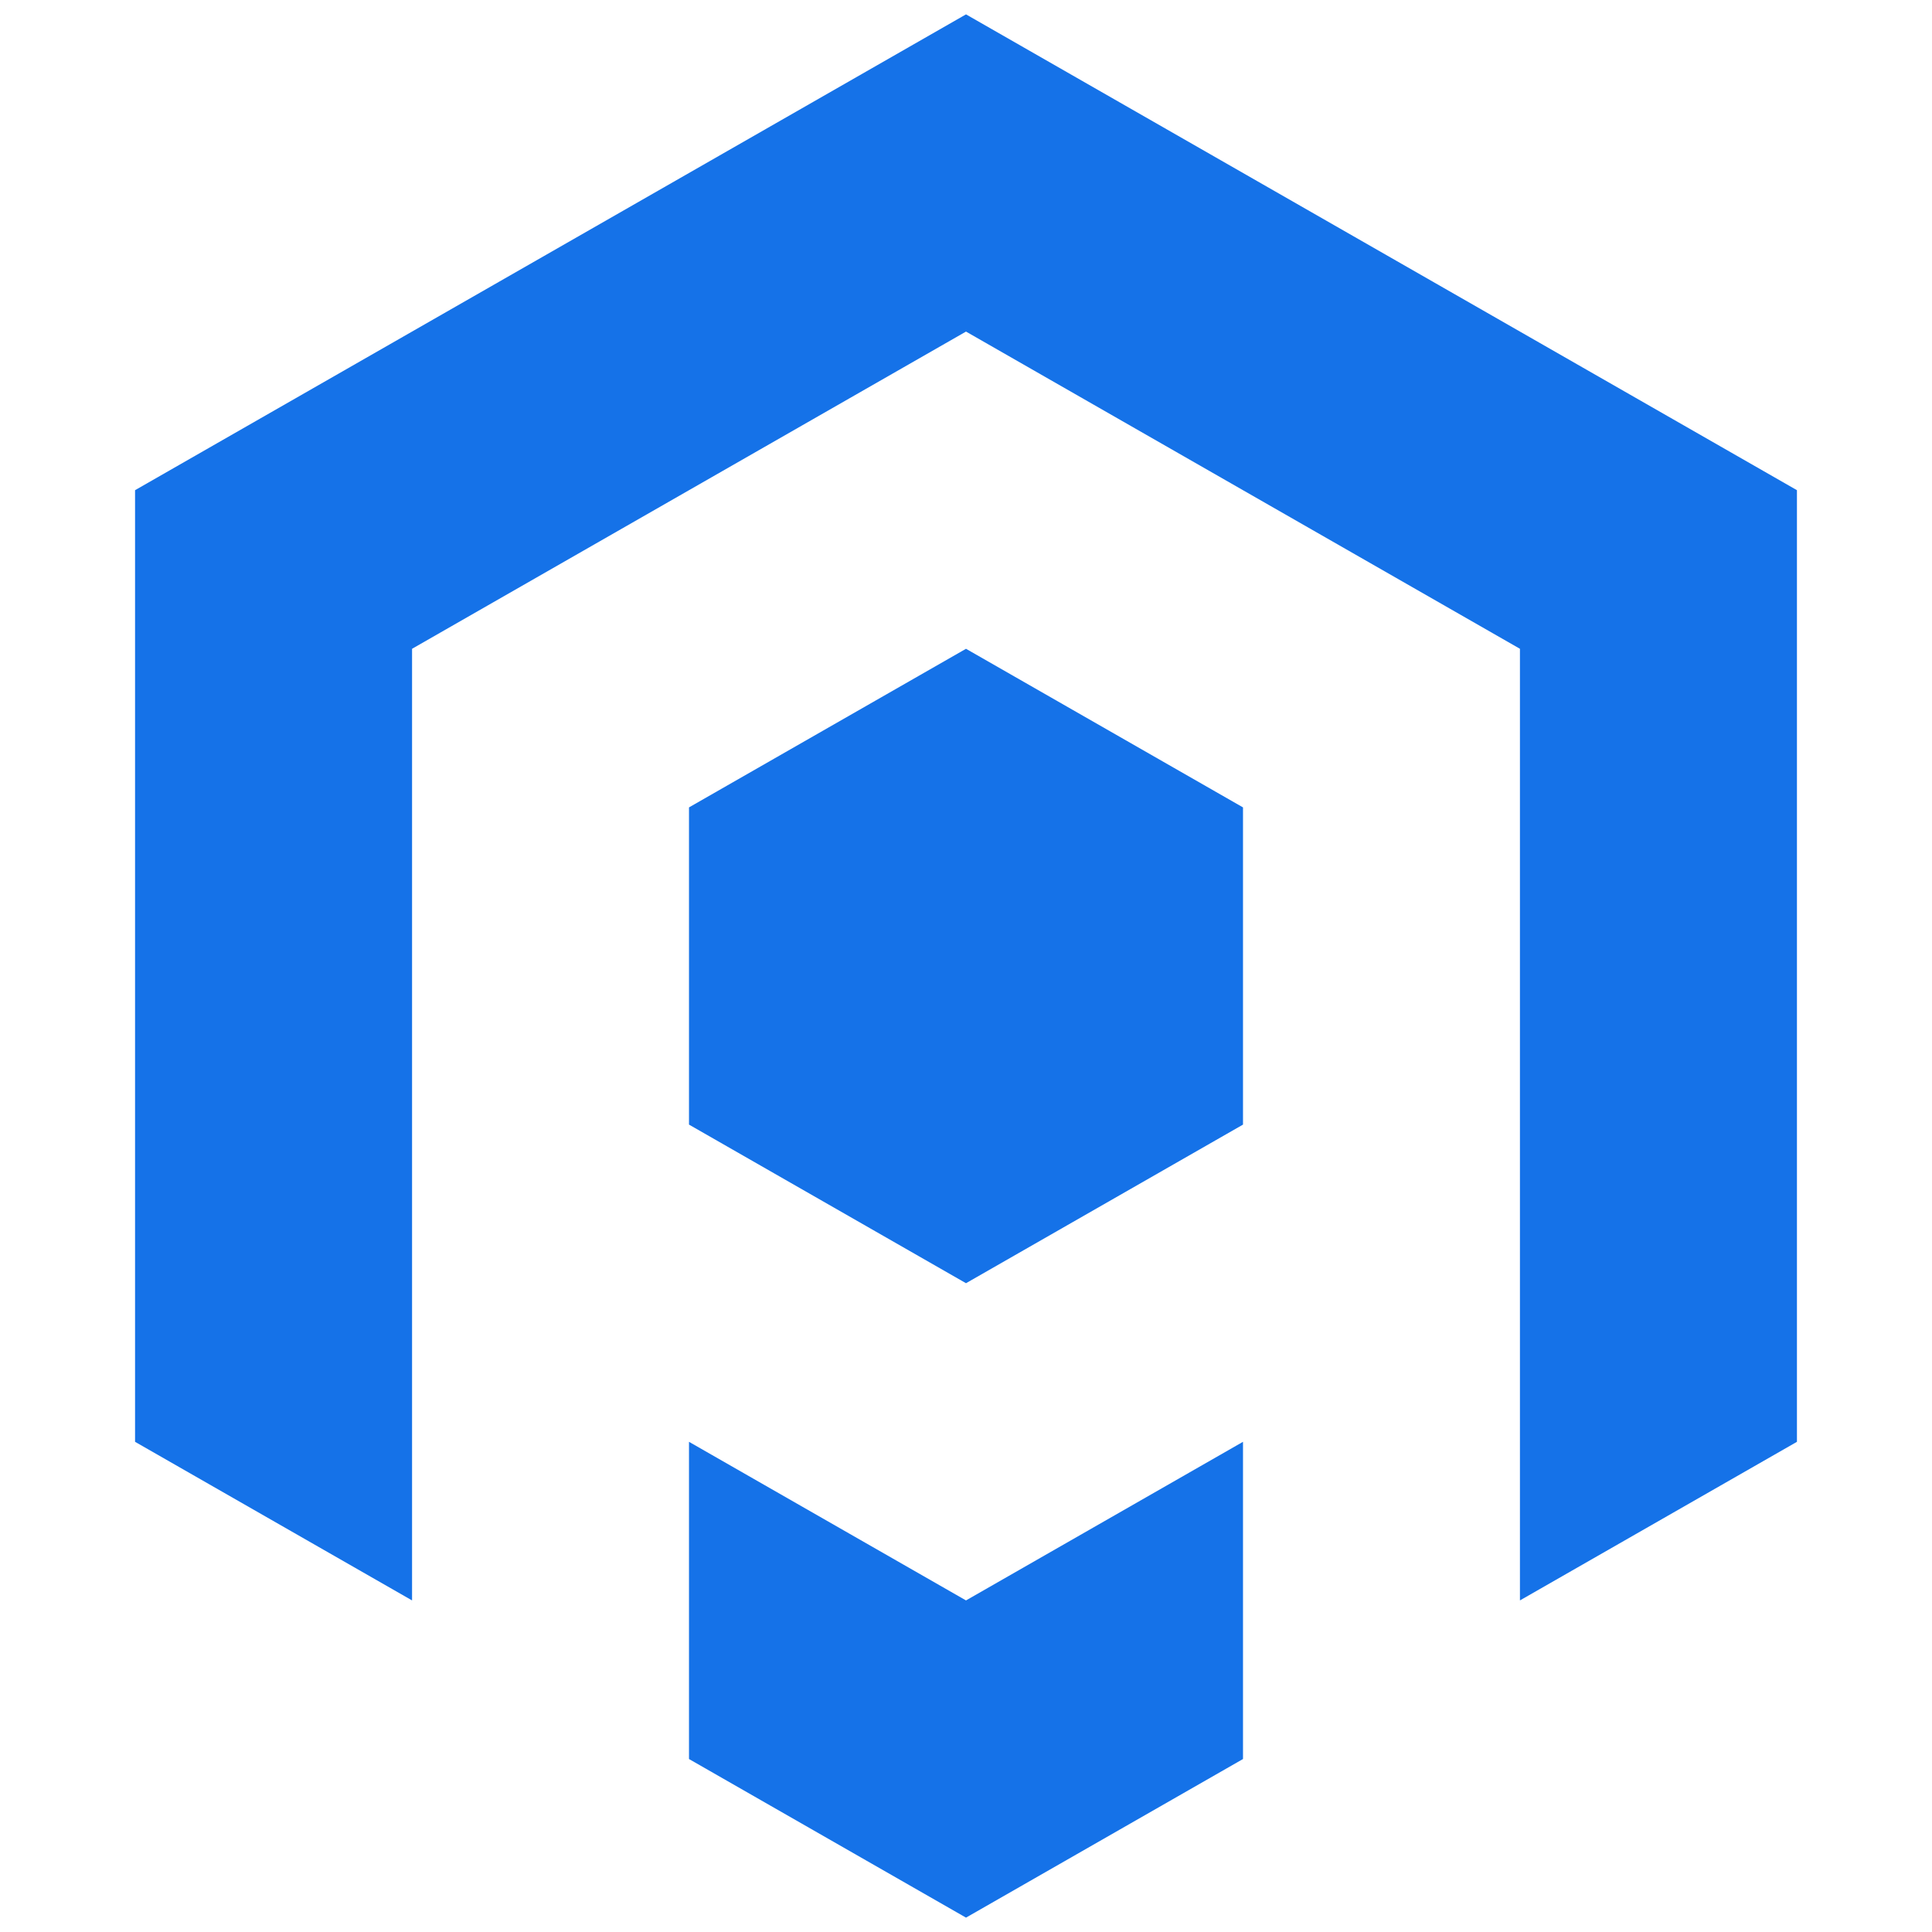
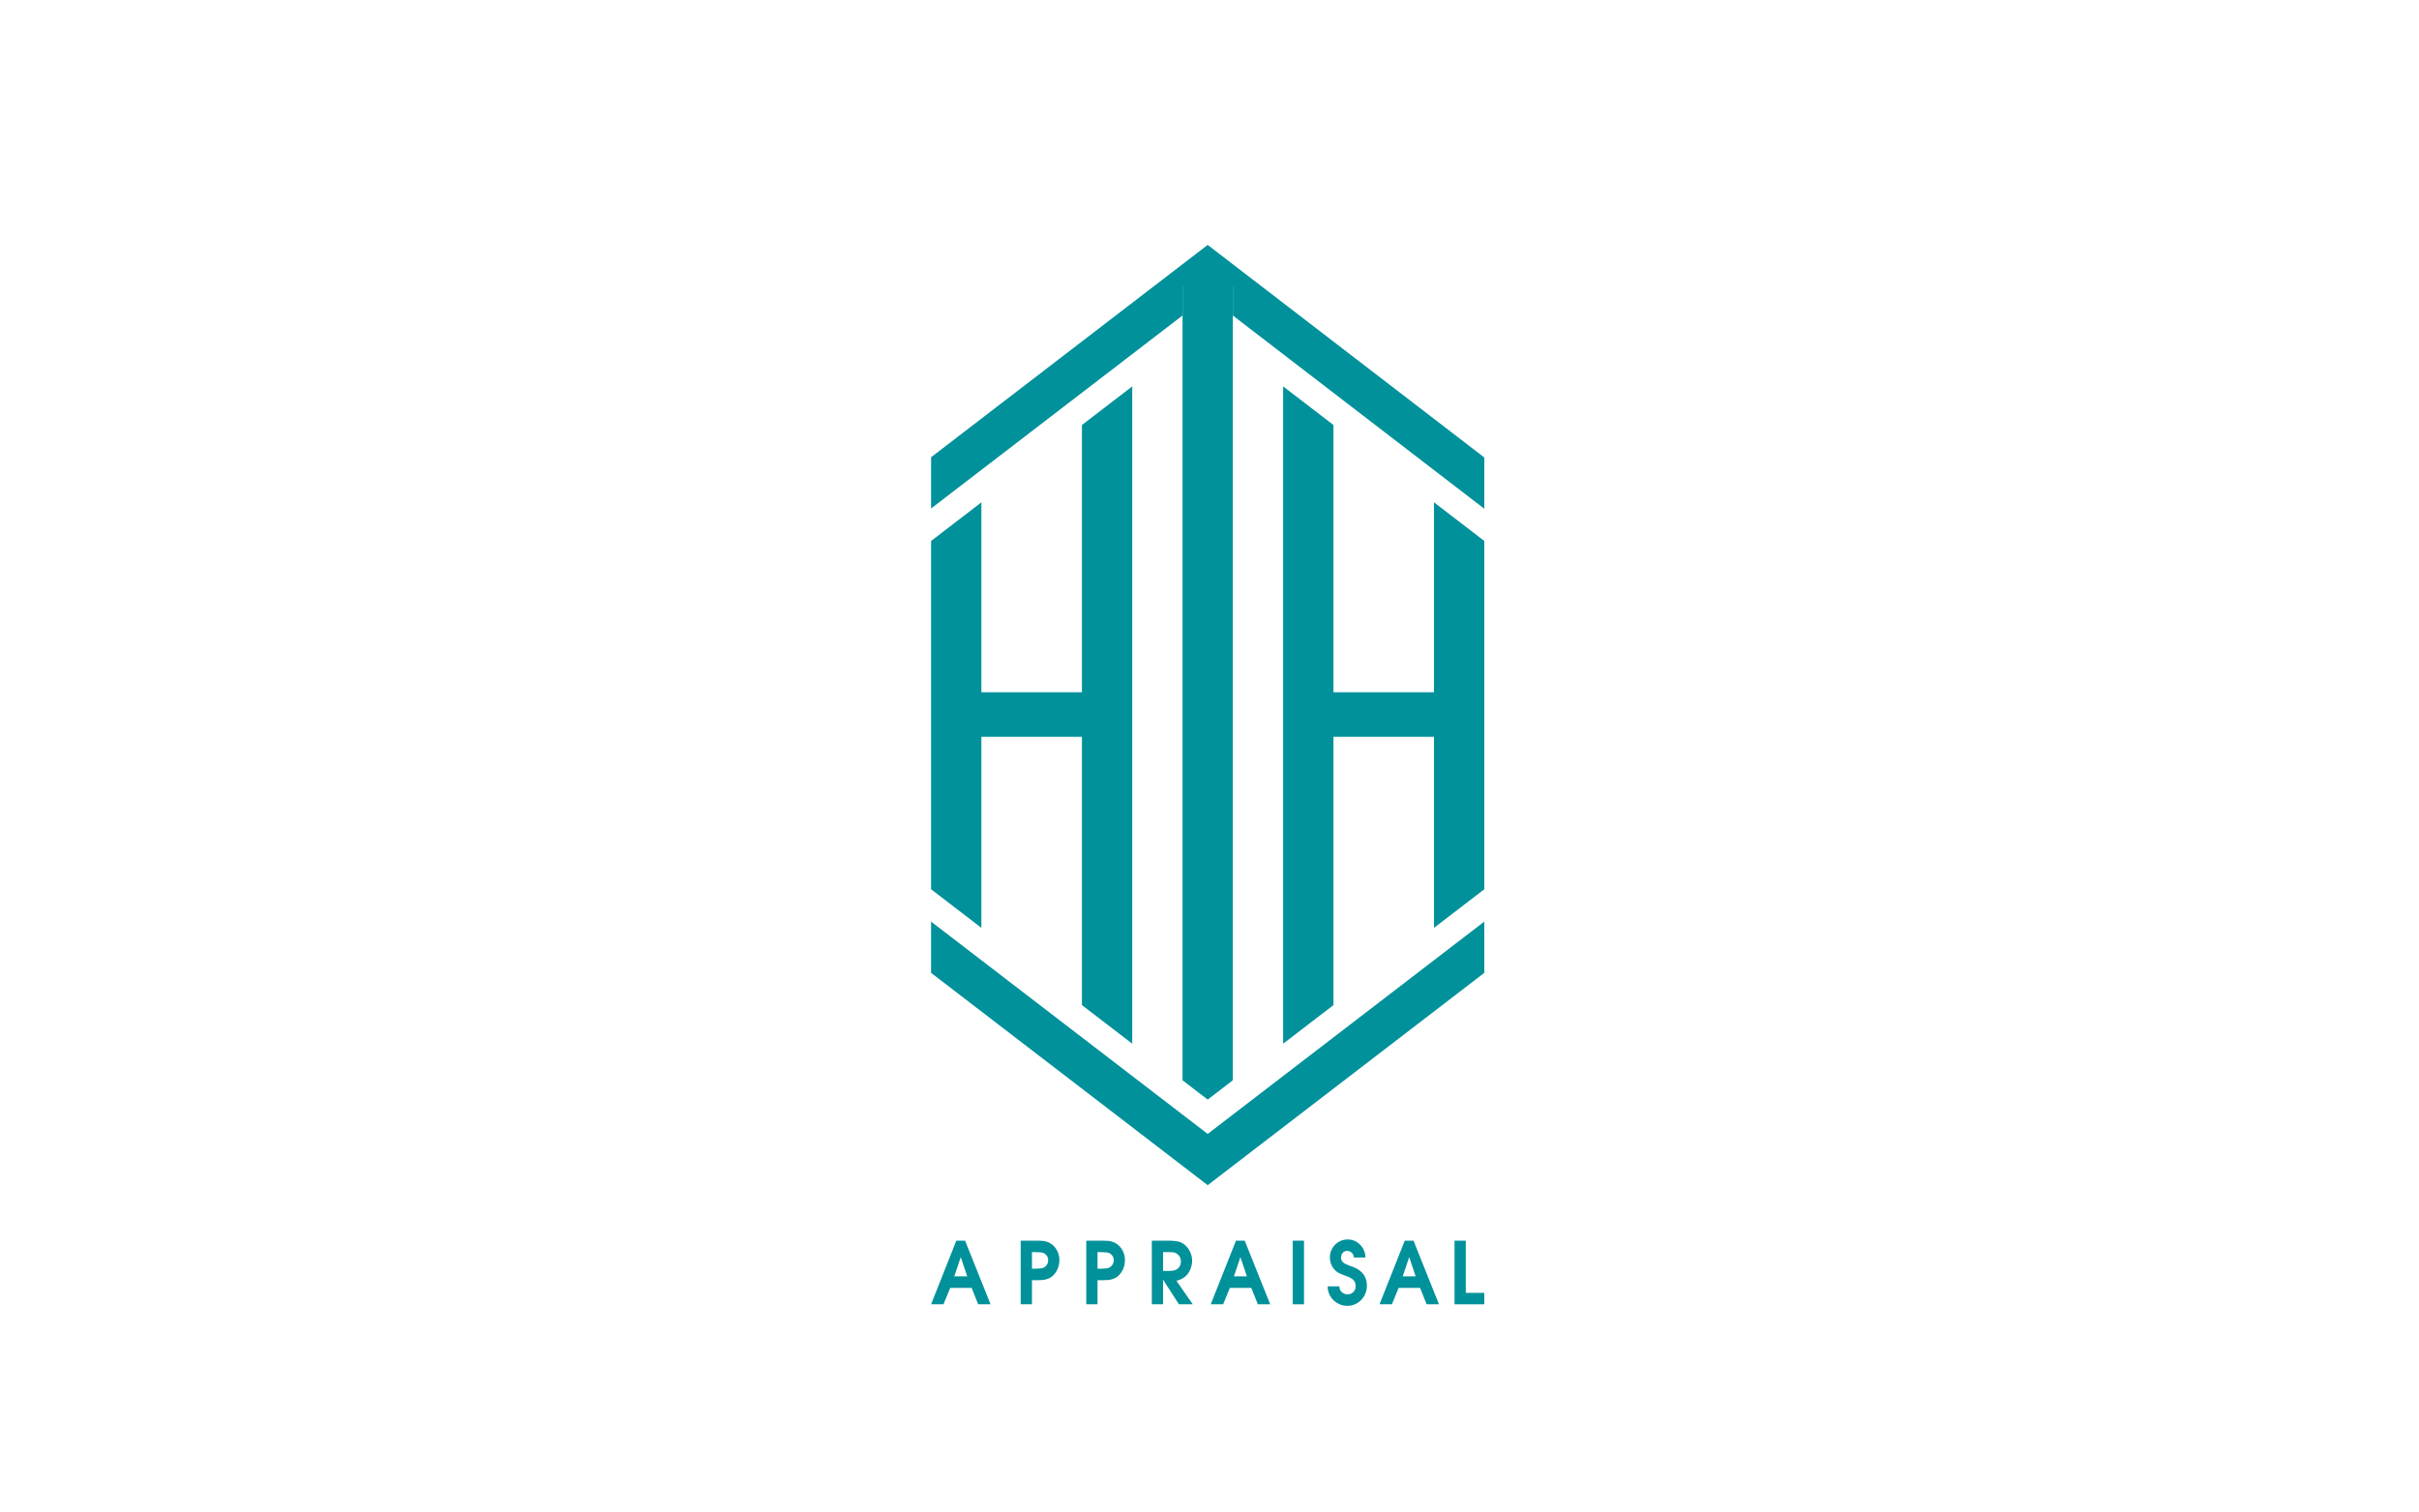
- <svg xmlns="http://www.w3.org/2000/svg" style="isolation:isolate" viewBox="0 0 32 32" width="32" height="32">
-   <defs>
-     <clipPath id="_clipPath_CDFOxzND1uALUoEXAw6Qk7OEtuAaN2fa">
-       <rect width="32" height="32" />
+ <svg xmlns="http://www.w3.org/2000/svg" version="1.1" id="svg2" width="1511.813" height="944.881" viewBox="0 0 1511.813 944.881">
+   <defs id="defs6">
+     <clipPath clipPathUnits="userSpaceOnUse" id="clipPath52">
+       <path d="M 0,708.661 H 1133.858 V 0 H 0 Z" id="path50" />
    </clipPath>
  </defs>
-   <g clip-path="url(#_clipPath_CDFOxzND1uALUoEXAw6Qk7OEtuAaN2fa)">
-     <g>
-       <path d=" M 29.763 8.119 L 16 0.238 L 2.237 8.119 L 2.237 23.881 L 6.825 26.508 L 6.825 10.746 L 16 5.492 L 25.175 10.746 L 25.175 26.508 L 29.763 23.881 L 29.763 8.119 Z " fill="rgb(21,114,232)" />
-       <path d=" M 20.588 13.373 L 16 10.746 L 11.412 13.373 L 11.412 18.627 L 16 21.254 L 20.588 18.627 L 20.588 13.373 Z " fill="rgb(21,114,232)" />
-       <path d=" M 20.588 23.881 L 16 26.508 L 11.412 23.881 L 11.412 29.135 L 16 31.762 L 20.588 29.135 L 20.588 23.881 Z " fill="rgb(21,114,232)" />
+   <g id="g8" transform="matrix(1.333333,0,0,-1.333333,0,944.8813)">
+     <g id="g10" transform="translate(513.0252,533.5542)">
+       <path d="M 0,0 V -0.121 L 0.157,0 Z" style="fill:#00919a;fill-opacity:1;fill-rule:nonzero;stroke:none" id="path12" />
+     </g>
+     <g id="g14" transform="translate(674.6719,363.2073)">
+       <path d="m 0,0 h -49.646 v -125.779 l -23.578,-18.101 v 308.178 l 23.578,-18.101 V 20.904 H 0" style="fill:#00919a;fill-opacity:1;fill-rule:nonzero;stroke:none" id="path16" />
+     </g>
+     <g id="g18" transform="translate(672.1611,384.1111)">
+       <path d="M 0,0 V 89.025 L 23.577,70.924 V -92.367 L 0,-110.467 v 89.563" style="fill:#00919a;fill-opacity:1;fill-rule:nonzero;stroke:none" id="path20" />
+     </g>
+     <g id="g22" transform="translate(457.4937,363.2073)">
+       <path d="M 0,0 H 49.646 V -125.779 L 73.223,-143.88 V 164.298 L 49.646,146.197 V 20.904 H 0" style="fill:#00919a;fill-opacity:1;fill-rule:nonzero;stroke:none" id="path24" />
+     </g>
+     <g id="g26" transform="translate(460.0049,384.1111)">
+       <path d="M 0,0 V 89.025 L -23.578,70.924 V -92.367 L 0,-110.467 v 89.563" style="fill:#00919a;fill-opacity:1;fill-rule:nonzero;stroke:none" id="path28" />
+     </g>
+     <g id="g30" transform="translate(577.8711,574.4964)">
+       <path d="m 0,0 v -13.758 l 117.867,-90.596 v 24.029 l -129.656,99.658 -52.9,-40.614 -0.157,-0.12 -44.618,-34.255 -31.98,-24.552 v -24.029 l 46.337,35.573 30.261,23.233 23.577,18.101 17.692,13.582 V 0 Z" style="fill:#00919a;fill-opacity:1;fill-rule:nonzero;stroke:none" id="path32" />
+     </g>
+     <g id="g34" transform="translate(554.2939,576.3182)">
+       <path d="m 0,0 v -22.211 -4.697 -347.233 l 11.789,-9.051 11.788,9.051 v 347.223 4.696 l 0,22.222 z" style="fill:#00919a;fill-opacity:1;fill-rule:nonzero;stroke:none" id="path36" />
+     </g>
+     <g id="g38" transform="translate(577.8711,186.0833)">
+       <path d="M 0,0 -11.789,-9.05 -23.577,0 -41.269,13.583 -64.846,31.684 -95.107,54.916 -141.444,90.49 V 66.461 l 31.98,-24.552 97.675,-74.989 129.656,99.541 V 90.49 Z" style="fill:#00919a;fill-opacity:1;fill-rule:nonzero;stroke:none" id="path40" />
+     </g>
+     <g id="g42" transform="translate(447.3022,110.2415)">
+       <path d="M 0,0 H 6.075 L 3.038,9.03 Z M -10.875,-13.093 0.956,16.74 h 4.106 l 11.944,-29.833 h -5.794 l -3.074,7.69 H -1.913 l -3.149,-7.69 z" style="fill:#00919a;fill-opacity:1;fill-rule:nonzero;stroke:none" id="path44" />
+     </g>
+     <g id="g46">
+       <g id="g48" clip-path="url(#clipPath52)">
+         <g id="g54" transform="translate(483.7114,113.8294)">
+           <path d="M 0,0 H 0.957 C 2.832,0 4.187,0.105 5.025,0.315 5.812,0.604 6.437,1.078 6.9,1.735 7.362,2.393 7.594,3.148 7.594,4.003 7.594,4.884 7.341,5.64 6.834,6.271 6.328,6.901 5.675,7.328 4.875,7.552 4.1,7.71 2.794,7.789 0.957,7.789 H 0 Z m 0,-16.681 h -5.269 v 29.833 h 6.694 0.994 c 1.037,0 1.887,-0.03 2.55,-0.089 0.662,-0.059 1.353,-0.204 2.072,-0.434 0.718,-0.231 1.403,-0.576 2.053,-1.036 1.175,-0.829 2.097,-1.915 2.765,-3.257 0.669,-1.343 1.004,-2.764 1.004,-4.264 0,-0.973 -0.125,-1.927 -0.375,-2.862 C 12.237,0.275 11.85,-0.606 11.325,-1.435 10.8,-2.264 10.188,-2.975 9.488,-3.566 8.875,-4.08 8.172,-4.475 7.378,-4.751 6.584,-5.027 5.778,-5.205 4.959,-5.284 4.141,-5.363 3.231,-5.402 2.231,-5.402 H 1.031 0 Z" style="fill:#00919a;fill-opacity:1;fill-rule:nonzero;stroke:none" id="path56" />
+         </g>
+         <g id="g58" transform="translate(514.4375,113.8294)">
+           <path d="M 0,0 H 0.957 C 2.832,0 4.187,0.105 5.025,0.315 5.812,0.604 6.437,1.078 6.9,1.735 7.362,2.393 7.594,3.148 7.594,4.003 7.594,4.884 7.341,5.64 6.834,6.271 6.328,6.901 5.675,7.328 4.875,7.552 4.1,7.71 2.794,7.789 0.957,7.789 H 0 Z m 0,-16.681 h -5.269 v 29.833 h 6.694 0.994 c 1.037,0 1.887,-0.03 2.55,-0.089 0.662,-0.059 1.353,-0.204 2.072,-0.434 0.718,-0.231 1.403,-0.576 2.053,-1.036 1.175,-0.829 2.097,-1.915 2.765,-3.257 0.669,-1.343 1.004,-2.764 1.004,-4.264 0,-0.973 -0.125,-1.927 -0.375,-2.862 C 12.237,0.275 11.85,-0.606 11.325,-1.435 10.8,-2.264 10.188,-2.975 9.488,-3.566 8.875,-4.08 8.172,-4.475 7.378,-4.751 6.584,-5.027 5.778,-5.205 4.959,-5.284 4.141,-5.363 3.231,-5.402 2.231,-5.402 H 1.031 0 Z" style="fill:#00919a;fill-opacity:1;fill-rule:nonzero;stroke:none" id="path60" />
+         </g>
+         <g id="g62" transform="translate(545.1636,112.7845)">
+           <path d="m 0,0 h 2.869 c 1.962,0 3.362,0.414 4.2,1.242 0.863,0.868 1.294,1.946 1.294,3.235 0,0.656 -0.132,1.288 -0.394,1.892 C 7.707,6.974 7.325,7.46 6.825,7.828 6.312,8.249 5.766,8.521 5.185,8.646 4.603,8.771 3.844,8.834 2.906,8.834 H 0 Z M -5.269,-15.636 V 14.197 H 2.962 C 4.663,14.17 6.075,14.029 7.2,13.772 c 1.125,-0.255 2.169,-0.811 3.132,-1.666 0.674,-0.59 1.259,-1.278 1.752,-2.06 0.494,-0.782 0.875,-1.623 1.145,-2.524 0.268,-0.9 0.402,-1.824 0.402,-2.77 0,-1.091 -0.215,-2.241 -0.647,-3.45 -0.431,-1.21 -0.996,-2.222 -1.696,-3.037 -1.25,-1.419 -2.925,-2.379 -5.025,-2.878 l 7.669,-11.023 H 7.444 L 0.075,-4.199 H 0 v -11.437 z" style="fill:#00919a;fill-opacity:1;fill-rule:nonzero;stroke:none" id="path64" />
+         </g>
+         <g id="g66" transform="translate(578.3818,110.2415)">
+           <path d="M 0,0 H 6.075 L 3.037,9.03 Z M -10.875,-13.093 0.956,16.74 h 4.106 l 11.944,-29.833 h -5.793 l -3.075,7.69 H -1.913 l -3.149,-7.69 z" style="fill:#00919a;fill-opacity:1;fill-rule:nonzero;stroke:none" id="path68" />
+         </g>
+         <path d="m 605.956,126.982 h 5.269 V 97.149 h -5.269 z" style="fill:#00919a;fill-opacity:1;fill-rule:nonzero;stroke:none" id="path70" />
+         <g id="g72" transform="translate(622.3174,105.5677)">
+           <path d="m 0,0 h 5.493 c 0,-1.144 0.382,-2.054 1.145,-2.73 0.761,-0.677 1.693,-1.016 2.793,-1.016 0.65,0 1.259,0.161 1.829,0.482 0.568,0.323 1.021,0.769 1.359,1.34 0.337,0.571 0.506,1.211 0.506,1.921 0,1.444 -0.437,2.518 -1.312,3.22 C 10.938,3.92 9.725,4.527 8.175,5.039 6.912,5.486 5.931,5.89 5.231,6.251 4.531,6.612 3.875,7.121 3.263,7.778 2.563,8.54 2.016,9.424 1.622,10.429 c -0.394,1.005 -0.591,2.032 -0.591,3.084 0,1.562 0.378,2.998 1.134,4.305 0.757,1.307 1.778,2.328 3.066,3.064 1.288,0.735 2.675,1.103 4.163,1.103 1.099,0 2.147,-0.214 3.14,-0.64 0.994,-0.428 1.881,-1.033 2.663,-1.815 0.781,-0.782 1.394,-1.695 1.837,-2.74 0.444,-1.045 0.666,-2.14 0.666,-3.283 h -5.419 c -0.037,0.92 -0.365,1.669 -0.984,2.248 -0.619,0.578 -1.354,0.867 -2.203,0.867 -0.851,0 -1.529,-0.299 -2.034,-0.896 C 6.553,15.128 6.3,14.377 6.3,13.471 6.3,12.485 6.621,11.73 7.266,11.205 7.909,10.68 8.774,10.227 9.862,9.846 c 1.363,-0.473 2.444,-0.89 3.244,-1.251 0.8,-0.361 1.563,-0.864 2.288,-1.507 2,-1.67 3,-3.933 3,-6.786 0,-1.303 -0.241,-2.535 -0.722,-3.699 -0.482,-1.165 -1.148,-2.174 -1.997,-3.029 -0.85,-0.855 -1.837,-1.522 -2.962,-2.003 -1.125,-0.479 -2.307,-0.719 -3.544,-0.719 -1.588,0 -3.091,0.402 -4.51,1.205 C 3.24,-7.14 2.109,-6.04 1.266,-4.644 0.422,-3.247 0,-1.699 0,0" style="fill:#00919a;fill-opacity:1;fill-rule:nonzero;stroke:none" id="path74" />
+         </g>
+         <g id="g76" transform="translate(657.4951,110.2415)">
+           <path d="M 0,0 H 6.075 L 3.037,9.03 Z M -10.875,-13.093 0.956,16.74 h 4.106 l 11.944,-29.833 h -5.793 l -3.075,7.69 H -1.913 l -3.149,-7.69 z" style="fill:#00919a;fill-opacity:1;fill-rule:nonzero;stroke:none" id="path78" />
+         </g>
+         <g id="g80" transform="translate(681.7881,97.1487)">
+           <path d="M 0,0 V 29.833 H 5.269 V 5.363 H 13.95 V 0 Z" style="fill:#00919a;fill-opacity:1;fill-rule:nonzero;stroke:none" id="path82" />
+         </g>
+       </g>
    </g>
  </g>
</svg>
